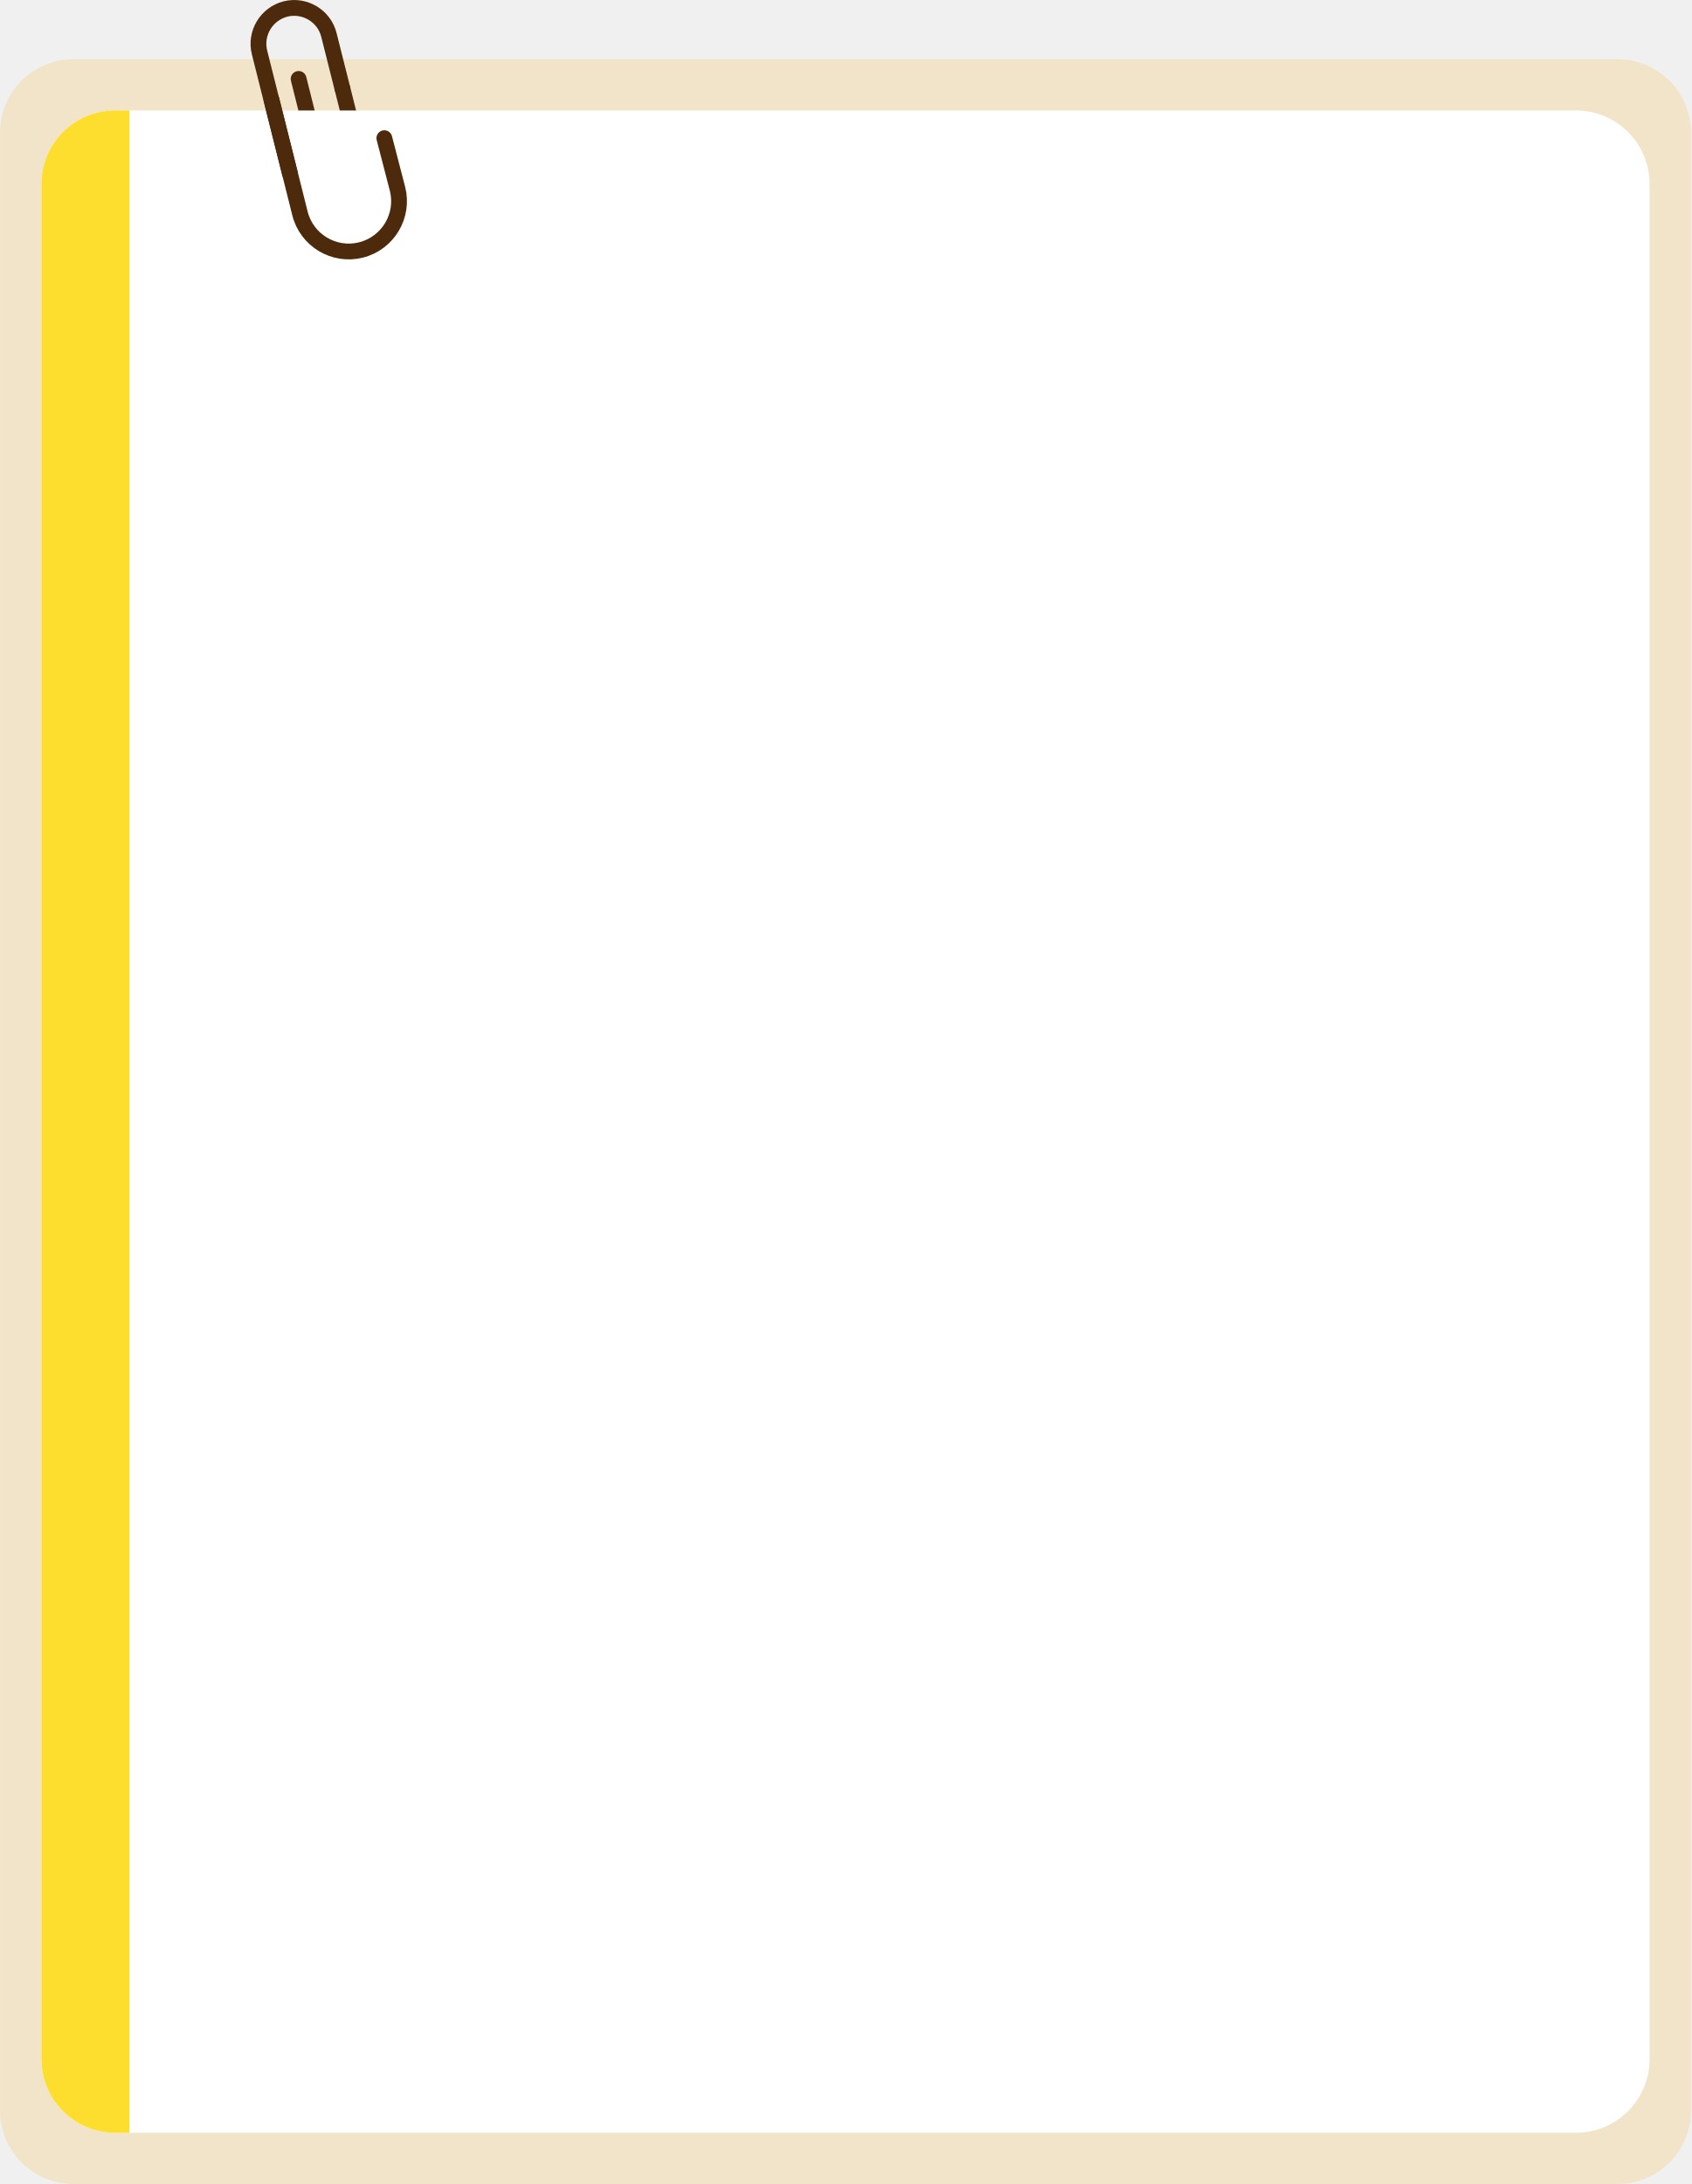
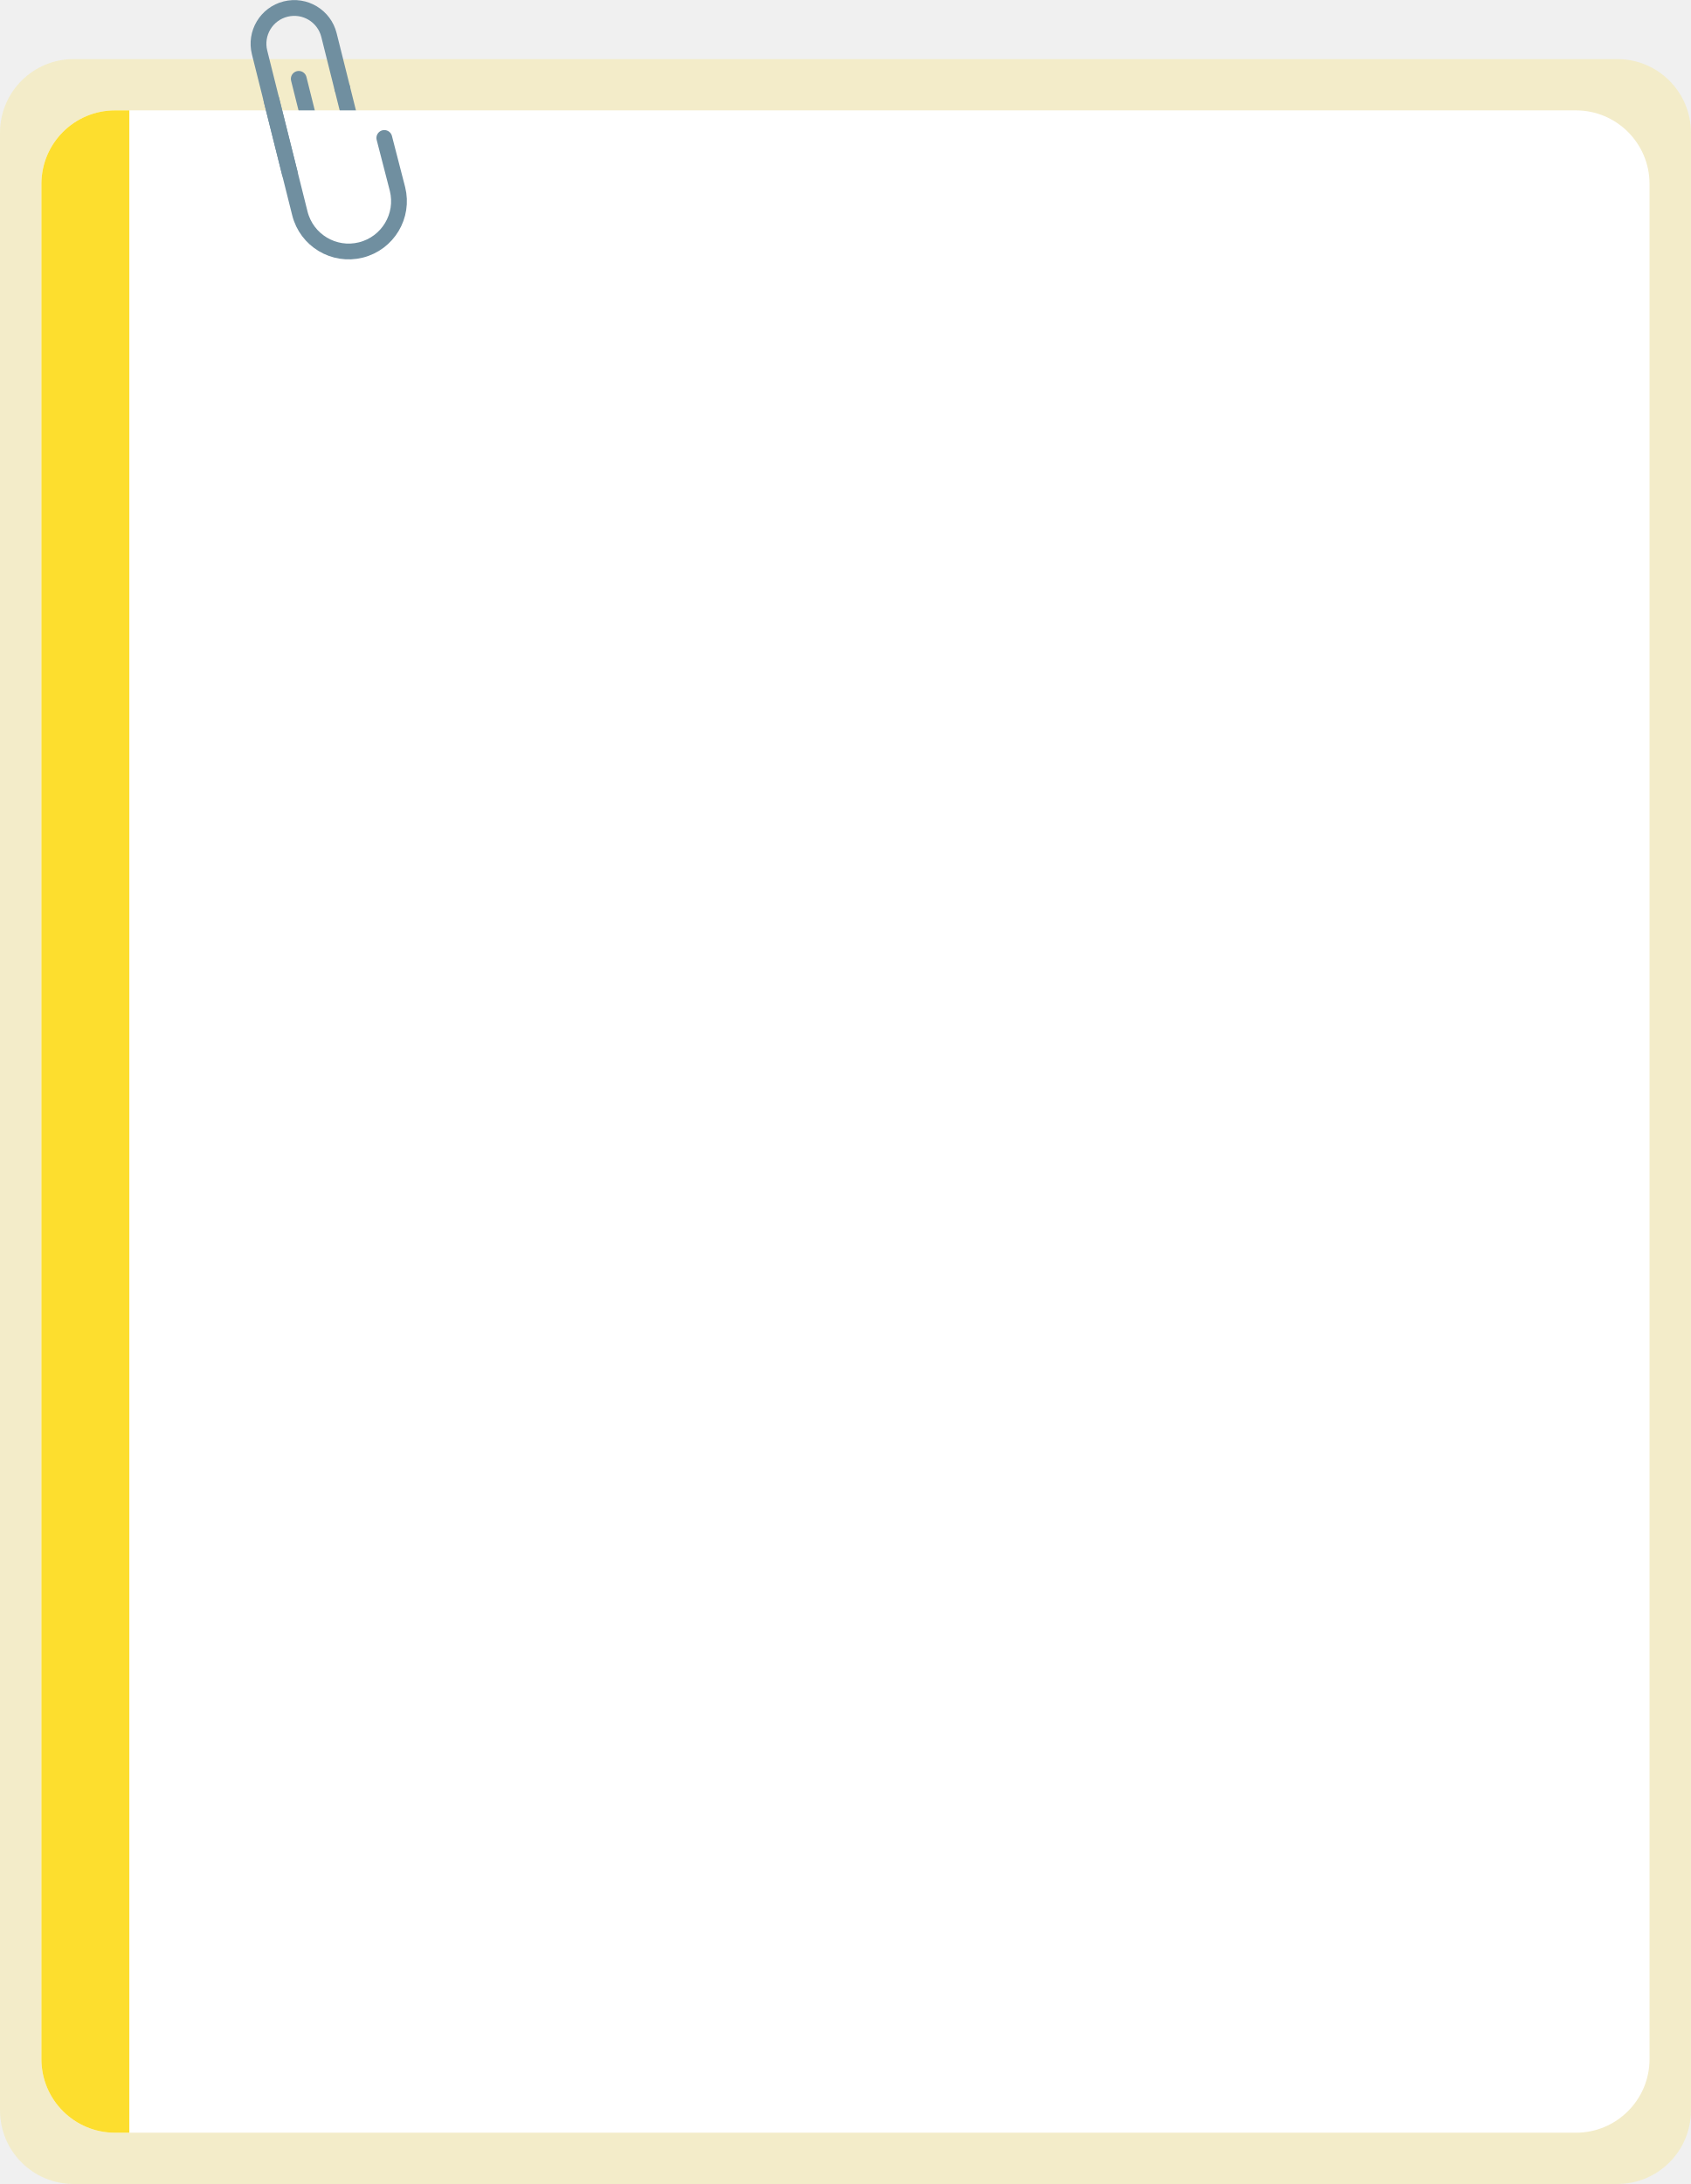
- <svg xmlns="http://www.w3.org/2000/svg" version="1.1" id="Layer_1" x="0px" y="0px" viewBox="0 0 857.5 1107.3" style="enable-background:new 0 0 857.5 1107.3;" xml:space="preserve">
-   <style type="text/css">
- 	.st0{opacity:0.2;fill:#FCB328;enable-background:new    ;}
- 	.st1{fill:none;stroke:#4D2A0B;stroke-width:8;stroke-linecap:round;stroke-miterlimit:10;}
- 	.st2{fill:#FFFFFF;}
- 	.st3{fill:#FDDE2E;}
- 	.st4{fill:none;stroke:#B3B3B3;stroke-width:8;stroke-miterlimit:10;}
- </style>
-   <g id="Group_560" transform="translate(2490.614 1165.507)">
-     <path id="Rectangle_52" class="st0" d="M-2453.3-1135.5h782.8c20.6,0,37.3,16.7,37.3,37.3V-95.5c0,20.6-16.7,37.3-37.3,37.3h-782.8   c-20.6,0-37.3-16.7-37.3-37.3v-1002.7C-2490.6-1118.8-2473.9-1135.5-2453.3-1135.5z" />
-     <line id="Line_103" class="st1" x1="-2317" y1="-1120.7" x2="-2308.8" y2="-1087.9" />
-     <path id="Path_459" class="st1" d="M-2309.9-1092.1l1.9,7.8c1.4,5.4-1.9,10.9-7.4,12.3l0,0c-5.4,1.4-10.9-1.9-12.3-7.4l0,0   l-1.9-7.8l-9.6-38.3" />
-     <path id="Rectangle_27" class="st2" d="M-2432.3-1109.5h740.8c20.6,0,37.3,16.7,37.3,37.3v950.7c0,20.6-16.7,37.3-37.3,37.3h-740.8   c-20.6,0-37.3-16.7-37.3-37.3v-950.7C-2469.6-1092.8-2452.9-1109.5-2432.3-1109.5z" />
-     <path id="Rectangle_28" class="st3" d="M-2432.3-1109.5h7.3l0,0V-84.2l0,0h-7.3c-20.6,0-37.3-16.7-37.3-37.3c0,0,0,0,0,0v-950.7   C-2469.6-1092.8-2452.9-1109.5-2432.3-1109.5z" />
-     <path id="Path_460" class="st4" d="M-2300.8-1161.5" />
-     <g id="Group_302" transform="translate(-2359.531 -1161.46)">
-       <path id="Path_461" class="st1" d="M15.9,83.8L0.5,22.5C-1.9,12.8,4,3,13.7,0.5c0,0,0,0,0,0l0,0c9.7-2.4,19.6,3.5,22,13.2    c0,0,0,0,0,0l6.8,27" />
-       <path id="Path_462" class="st1" d="M6.6,46.6L21,104.1c3.4,13.7,17.3,22,30.9,18.6l0,0c13.7-3.4,22-17.3,18.6-30.9l-6.7-25.8" />
+ <svg xmlns="http://www.w3.org/2000/svg" width="857.461" height="1107.29" viewBox="0 0 857.461 1107.29">
+   <g id="Group_560" data-name="Group 560" transform="translate(2490.614 1165.507)">
+     <rect id="Rectangle_52" data-name="Rectangle 52" width="857.461" height="1077.331" rx="37.326" transform="translate(-2490.614 -1135.548)" fill="#FDDE2E" opacity="0.2" />
+     <line id="Line_103" data-name="Line 103" x2="8.214" y2="32.815" transform="translate(-2317.035 -1120.707)" fill="none" stroke="#708fa0" stroke-linecap="round" stroke-miterlimit="10" stroke-width="8" />
+     <path id="Path_459" data-name="Path 459" d="M-2318.532-1096.451l1.945,7.769a10.123,10.123,0,0,1-7.361,12.277h0a10.122,10.122,0,0,1-12.277-7.361l-1.944-7.768-9.6-38.343" transform="translate(8.655 4.344)" fill="none" stroke="#708fa0" stroke-linecap="round" stroke-miterlimit="10" stroke-width="8" />
+     <rect id="Rectangle_27" data-name="Rectangle 27" width="815.461" height="1025.331" rx="37.326" transform="translate(-2469.614 -1109.548)" fill="#fff" />
+     <path id="Rectangle_28" data-name="Rectangle 28" d="M37.326,0h7.259a0,0,0,0,1,0,0V1025.331a0,0,0,0,1,0,0H37.326A37.326,37.326,0,0,1,0,988V37.326A37.326,37.326,0,0,1,37.326,0Z" transform="translate(-2469.614 -1109.548)" fill="#FDDE2E" />
+     <path id="Path_460" data-name="Path 460" d="M-2328.244-1161.541" transform="translate(27.494)" fill="none" stroke="#b3b3b3" stroke-miterlimit="10" stroke-width="8" />
+     <g id="Group_302" data-name="Group 302" transform="translate(-2359.531 -1161.46)">
+       <path id="Path_461" data-name="Path 461" d="M-2354.91-1086.605l-15.326-61.223a18.136,18.136,0,0,1,13.189-22h0a18.136,18.136,0,0,1,22,13.189l6.762,27.016" transform="translate(2370.782 1170.371)" fill="none" stroke="#708fa0" stroke-linecap="round" stroke-miterlimit="10" stroke-width="8" />
+       <path id="Path_462" data-name="Path 462" d="M-2363.374-1117.828l14.4,57.519a25.514,25.514,0,0,0,30.945,18.554h0a25.513,25.513,0,0,0,18.553-30.945l-6.674-25.844" transform="translate(2369.947 1164.445)" fill="none" stroke="#708fa0" stroke-linecap="round" stroke-miterlimit="10" stroke-width="8" />
    </g>
  </g>
</svg>
